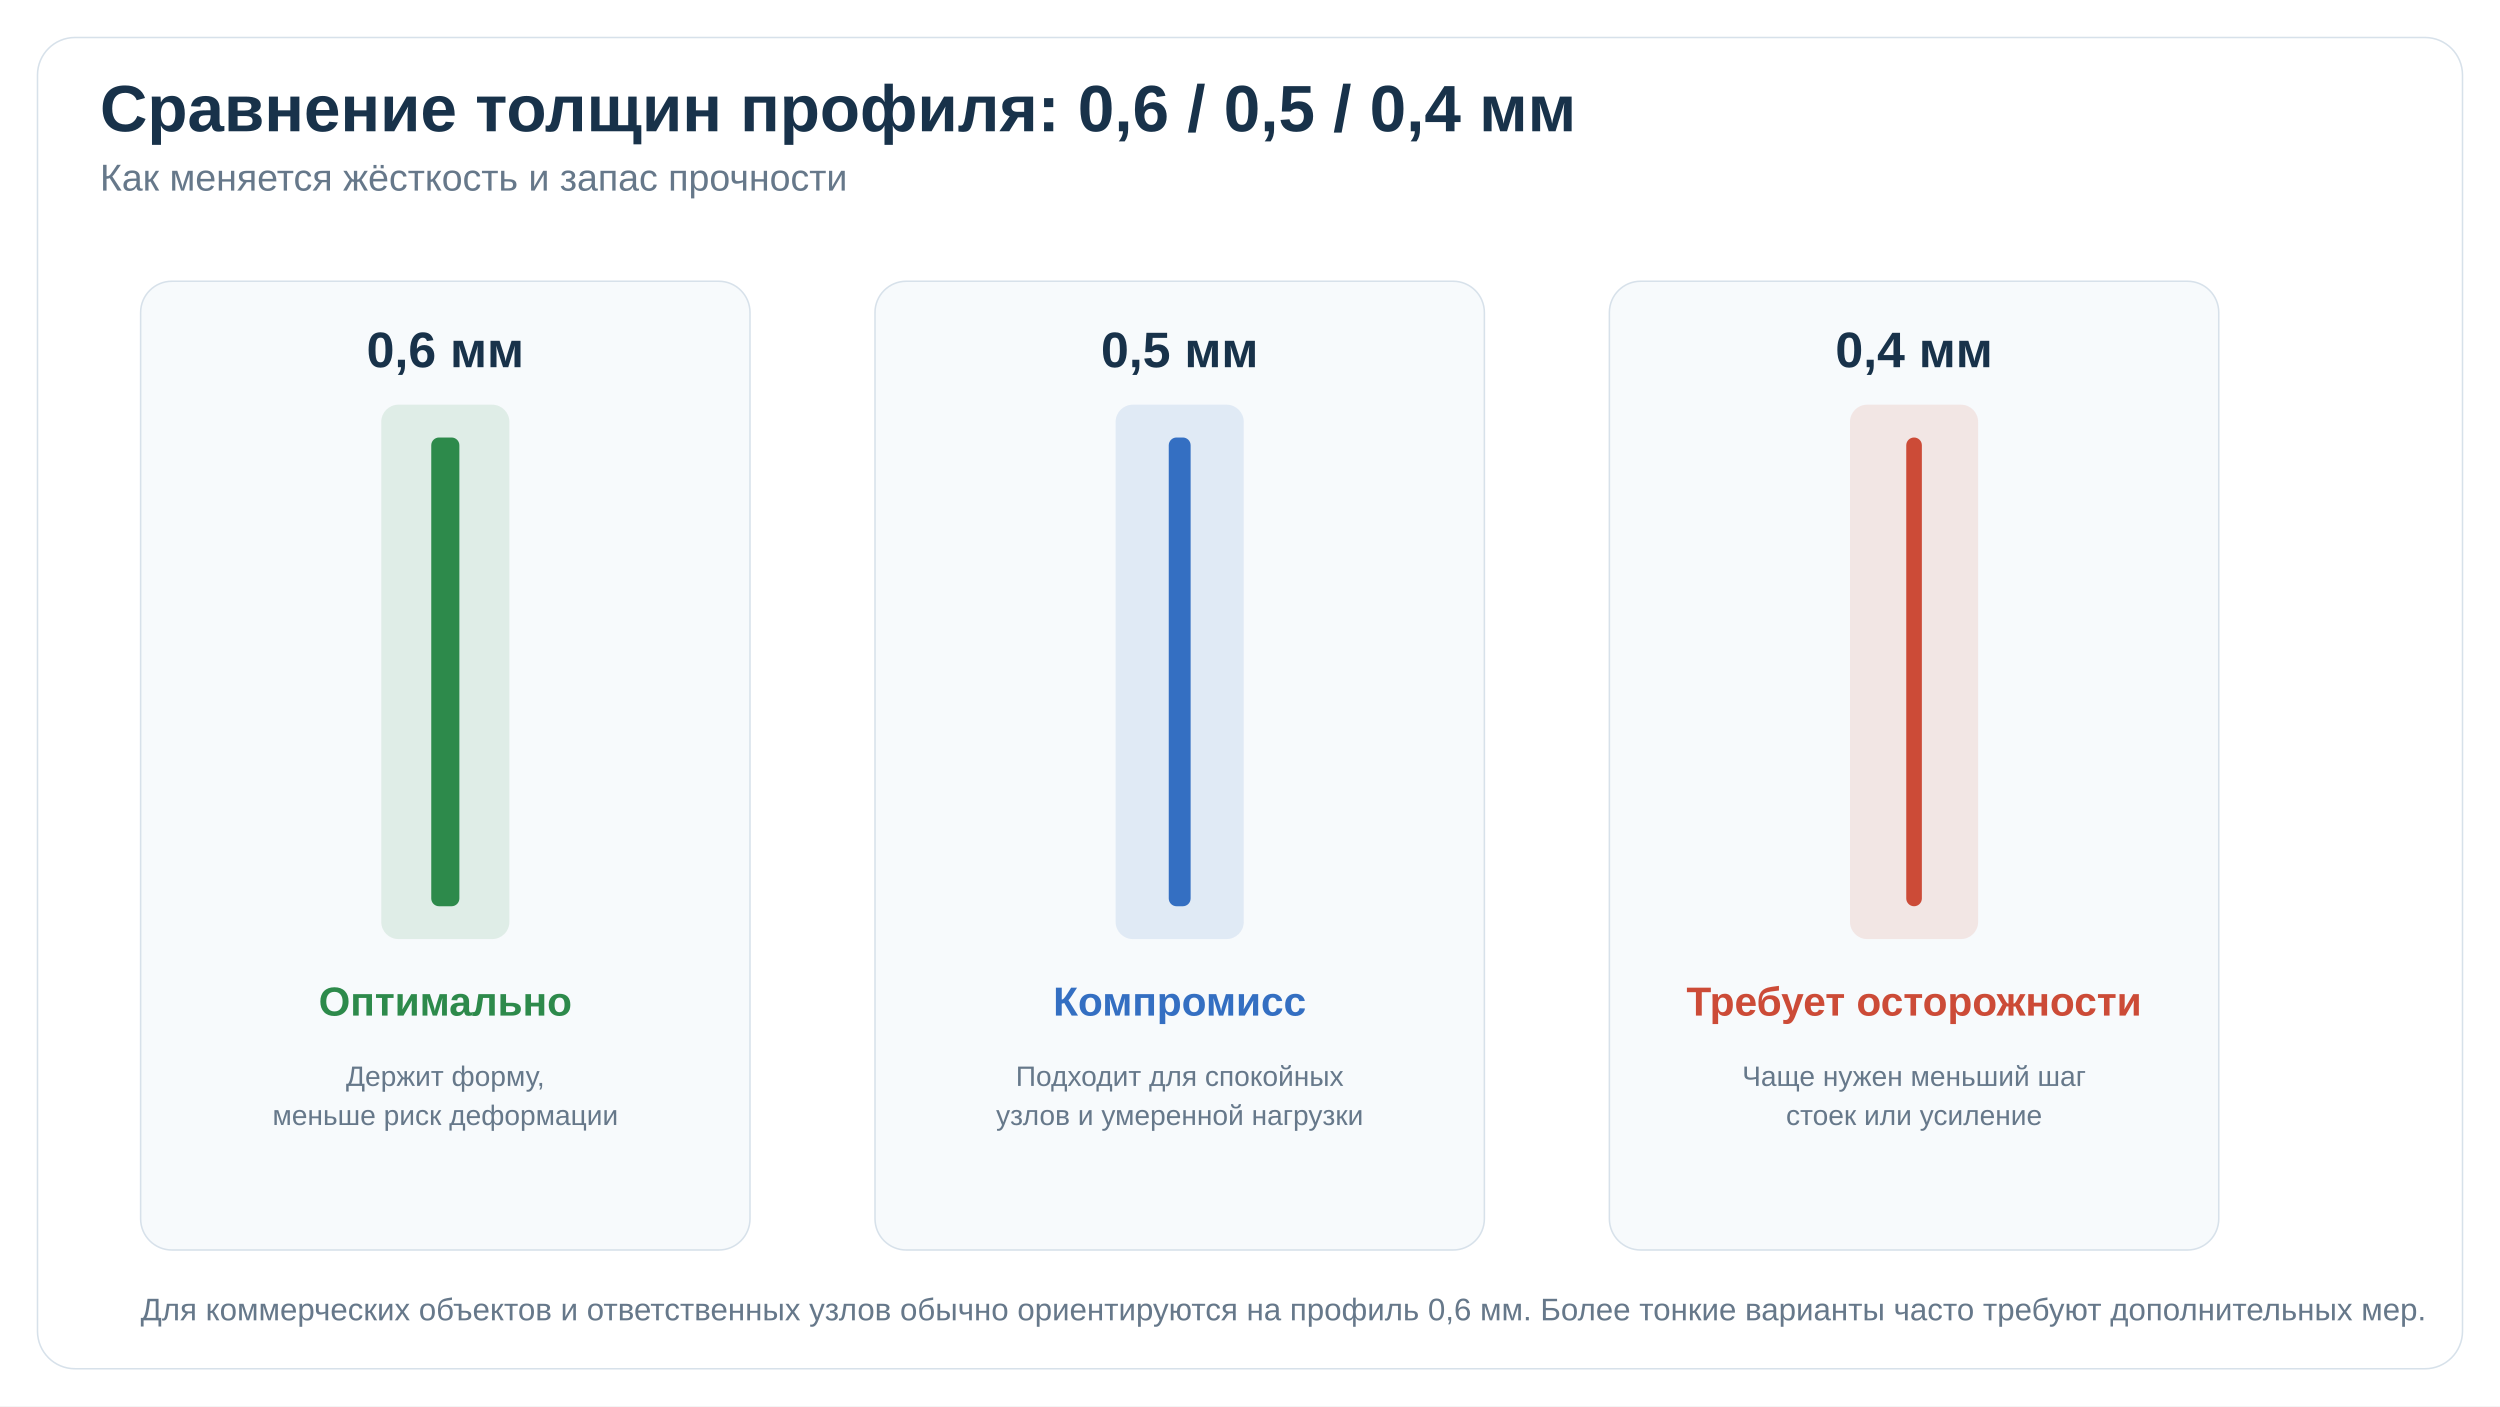
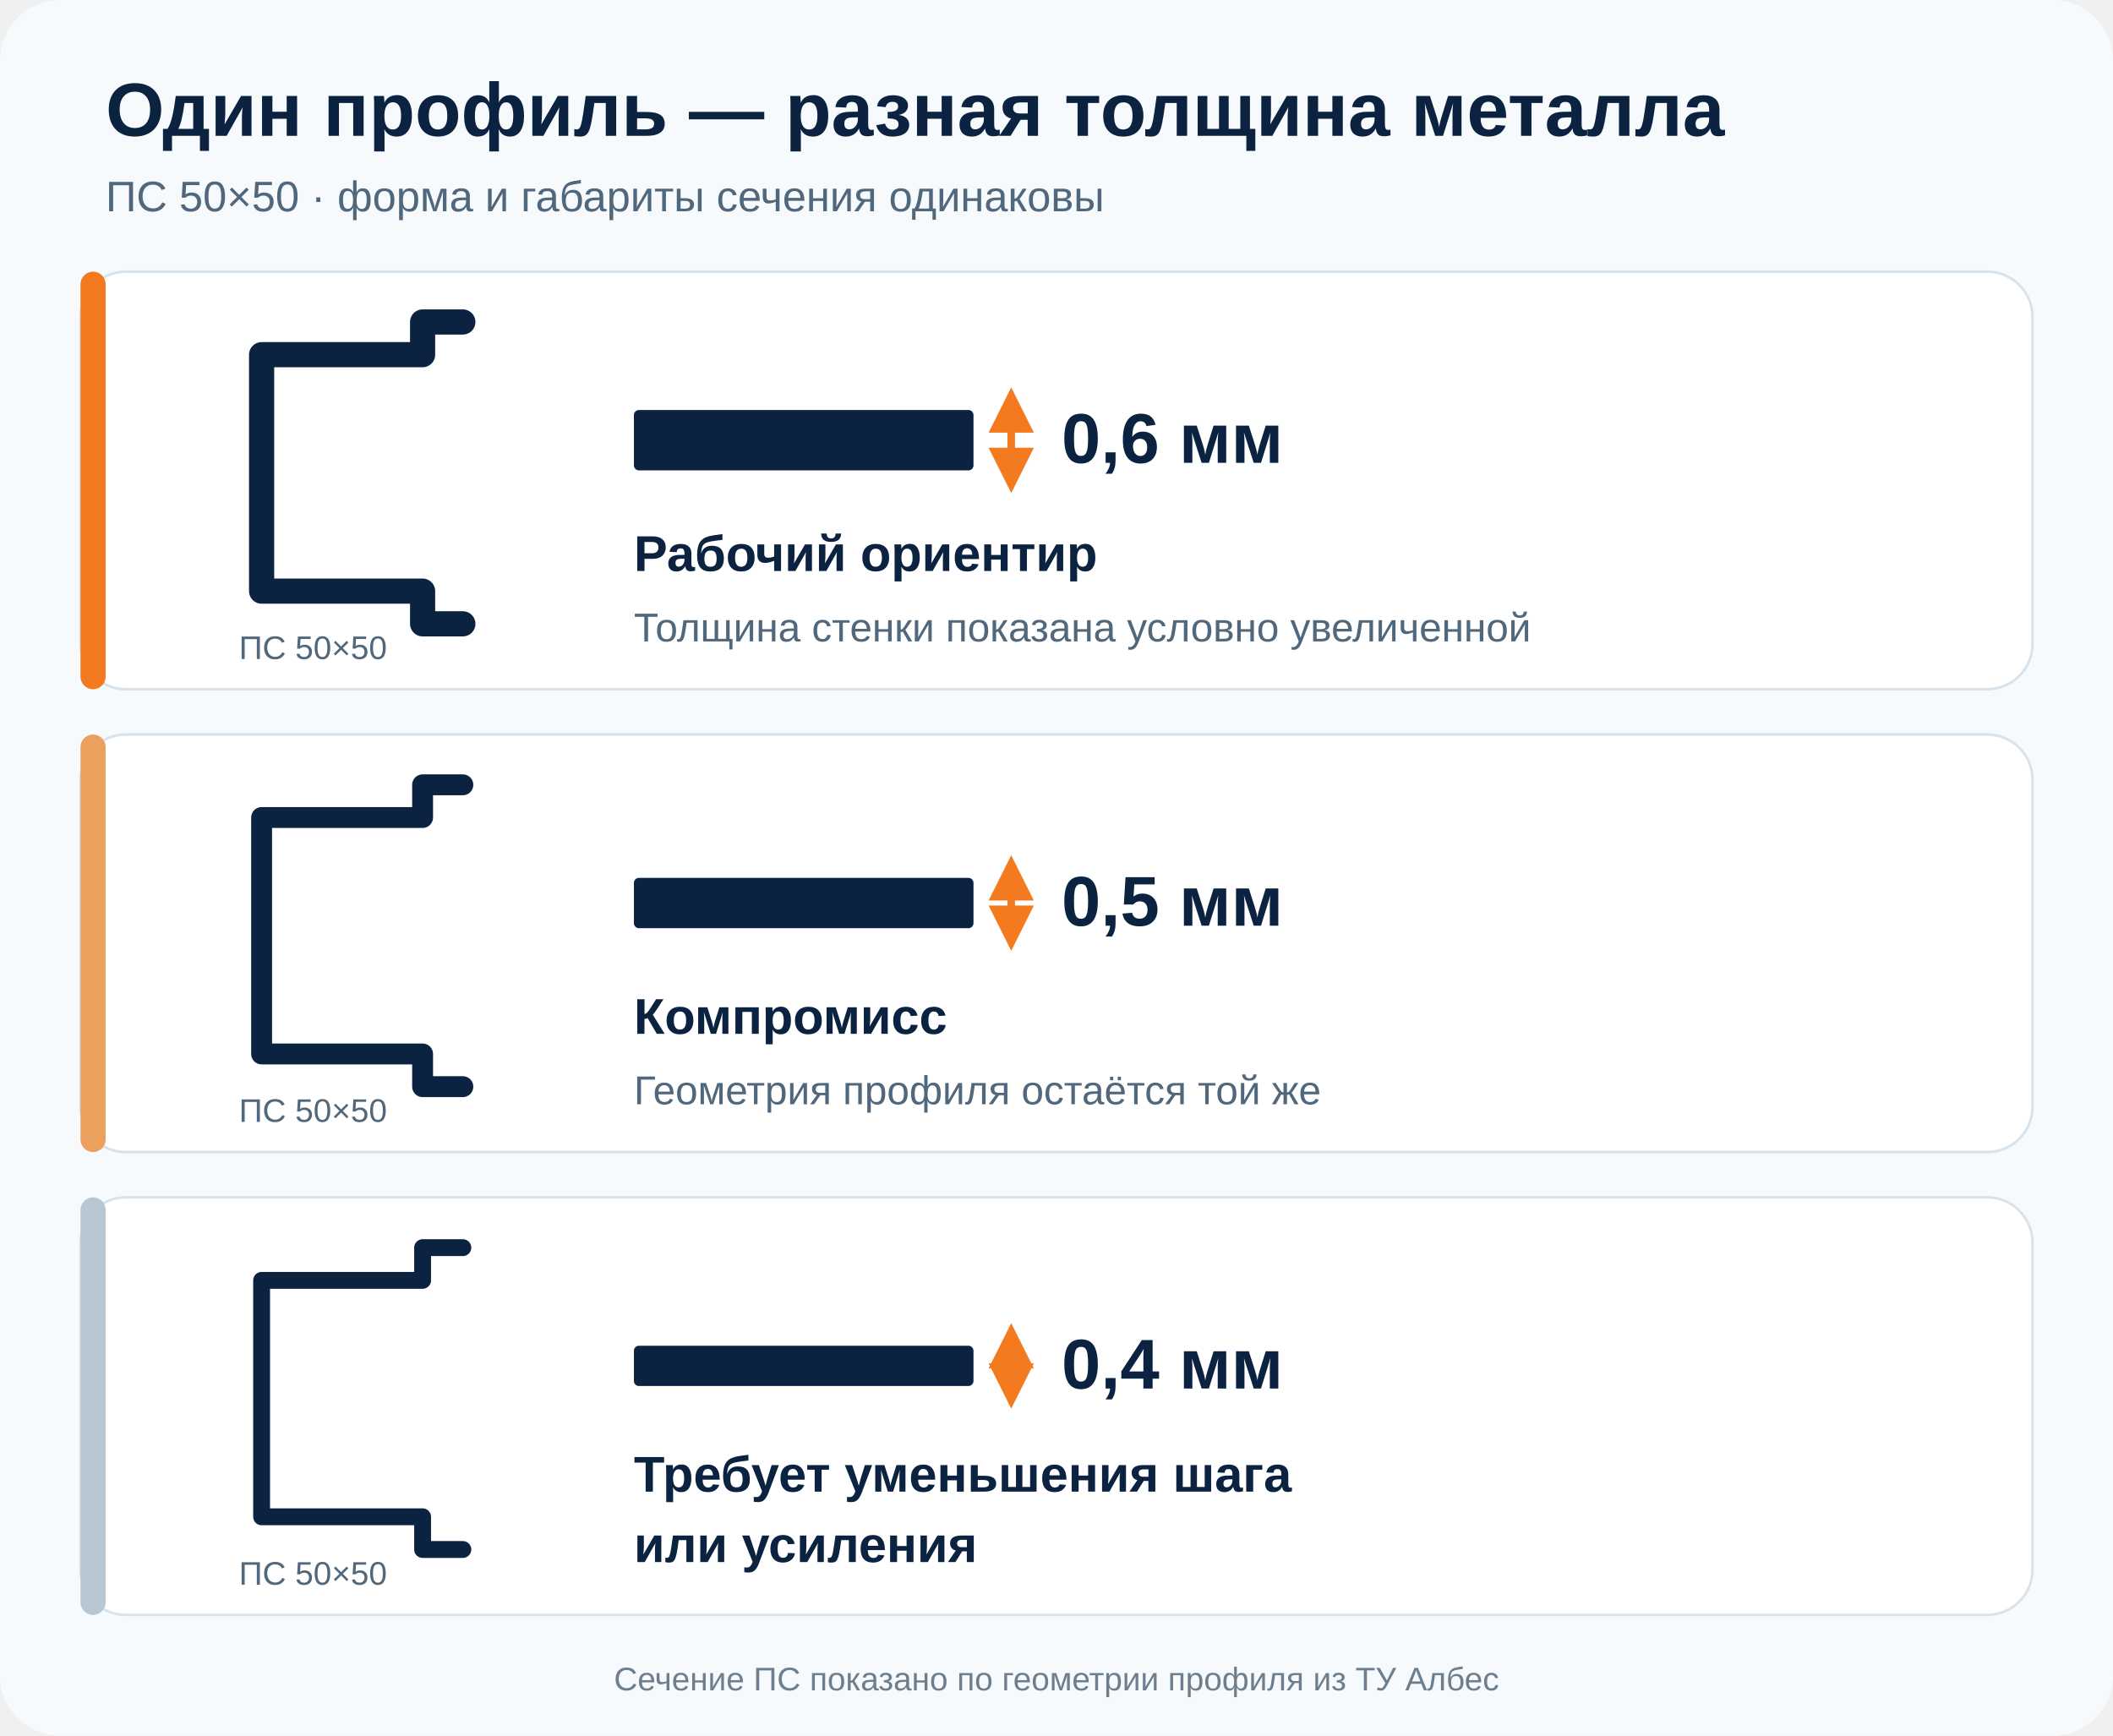
- <svg xmlns="http://www.w3.org/2000/svg" width="1600" height="900" viewBox="0 0 1600 900">
-   <rect width="1600" height="900" fill="#ffffff" />
+ <svg xmlns="http://www.w3.org/2000/svg" width="840" height="690" viewBox="0 0 840 690" role="img" aria-labelledby="title desc">
  <defs>
-     <marker id="arr" markerWidth="8" markerHeight="8" refX="4" refY="4" orient="auto">
-       <path d="M0,4 L8,0 L8,8 Z" fill="#f28c28" />
+     <marker id="arrowOrange" viewBox="0 0 10 10" refX="5" refY="5" markerWidth="6" markerHeight="6" orient="auto-start-reverse">
+       <path d="M 0 0 L 10 5 L 0 10 z" fill="#F47A20" />
    </marker>
-     <marker id="arrS" markerWidth="8" markerHeight="8" refX="4" refY="4" orient="auto">
-       <path d="M8,4 L0,0 L0,8 Z" fill="#f28c28" />
-     </marker>
+     <filter id="shadow" x="-10%" y="-10%" width="120%" height="130%">
+       <feDropShadow dx="0" dy="2" stdDeviation="3" flood-color="#0B2340" flood-opacity=".10" />
+     </filter>
+     <path id="psProfile" d="M112 30 H96 V43 H32 V137 H96 V150 H112" />
  </defs>
-   <rect x="24" y="24" width="1552" height="852" rx="24" fill="#ffffff" stroke="#d7e1ea" />
-   <text x="64" y="84" fill="#18324a" font-family="Arial" font-size="42" font-weight="700">Сравнение толщин профиля: 0,6 / 0,5 / 0,4 мм</text>
-   <text x="64" y="122" fill="#66788a" font-family="Arial" font-size="24">Как меняется жёсткость и запас прочности</text>
-   <rect x="90" y="180" width="390" height="620" rx="20" fill="#f7fafc" stroke="#d7e1ea" />
-   <text x="285" y="235" text-anchor="middle" fill="#18324a" font-size="32" font-family="Arial" font-weight="700">0,6 мм</text>
-   <rect x="245" y="260" width="80" height="340" rx="10" fill="#2d8a4b" opacity="0.12" stroke="#2d8a4b" stroke-width="2" />
-   <rect x="276.0" y="280" width="18" height="300" rx="5" fill="#2d8a4b" />
-   <text x="285" y="650" text-anchor="middle" fill="#2d8a4b" font-size="26" font-family="Arial" font-weight="700">Оптимально</text>
-   <text x="285" y="695" text-anchor="middle" fill="#66788a" font-size="18" font-family="Arial">Держит форму,</text>
-   <text x="285" y="720" text-anchor="middle" fill="#66788a" font-size="18" font-family="Arial">меньше риск деформации</text>
-   <rect x="560" y="180" width="390" height="620" rx="20" fill="#f7fafc" stroke="#d7e1ea" />
-   <text x="755" y="235" text-anchor="middle" fill="#18324a" font-size="32" font-family="Arial" font-weight="700">0,5 мм</text>
-   <rect x="715" y="260" width="80" height="340" rx="10" fill="#346fc2" opacity="0.12" stroke="#346fc2" stroke-width="2" />
-   <rect x="748.0" y="280" width="14" height="300" rx="5" fill="#346fc2" />
-   <text x="755" y="650" text-anchor="middle" fill="#346fc2" font-size="26" font-family="Arial" font-weight="700">Компромисс</text>
-   <text x="755" y="695" text-anchor="middle" fill="#66788a" font-size="18" font-family="Arial">Подходит для спокойных</text>
-   <text x="755" y="720" text-anchor="middle" fill="#66788a" font-size="18" font-family="Arial">узлов и умеренной нагрузки</text>
-   <rect x="1030" y="180" width="390" height="620" rx="20" fill="#f7fafc" stroke="#d7e1ea" />
-   <text x="1225" y="235" text-anchor="middle" fill="#18324a" font-size="32" font-family="Arial" font-weight="700">0,4 мм</text>
-   <rect x="1185" y="260" width="80" height="340" rx="10" fill="#cc4b37" opacity="0.12" stroke="#cc4b37" stroke-width="2" />
-   <rect x="1220.0" y="280" width="10" height="300" rx="5" fill="#cc4b37" />
-   <text x="1225" y="650" text-anchor="middle" fill="#cc4b37" font-size="26" font-family="Arial" font-weight="700">Требует осторожности</text>
-   <text x="1225" y="695" text-anchor="middle" fill="#66788a" font-size="18" font-family="Arial">Чаще нужен меньший шаг</text>
-   <text x="1225" y="720" text-anchor="middle" fill="#66788a" font-size="18" font-family="Arial">стоек или усиление</text>
-   <text x="90" y="845" fill="#66788a" font-size="20" font-family="Arial">Для коммерческих объектов и ответственных узлов обычно ориентируются на профиль 0,6 мм. Более тонкие варианты часто требуют дополнительных мер.</text>
+   <rect width="840" height="690" rx="24" fill="#F7FAFC" />
+   <text x="42" y="54" font-family="Arial, 'DejaVu Sans', sans-serif" font-size="30" font-weight="700" fill="#0B2340">Один профиль — разная толщина металла</text>
+   <text x="42" y="84" font-family="Arial, 'DejaVu Sans', sans-serif" font-size="17" fill="#50677C">ПС 50×50 · форма и габариты сечения одинаковы</text>
+   <g transform="translate(32 108)">
+     <rect width="776" height="166" rx="18" fill="#FFFFFF" stroke="#D8E2EA" />
+     <rect width="10" height="166" rx="5" fill="#F47A20" />
+     <g transform="translate(40 -10)">
+       <use href="#psProfile" fill="none" stroke="#0B2340" stroke-width="10" stroke-linejoin="round" stroke-linecap="round" />
+       <text x="23" y="164" font-family="Arial, 'DejaVu Sans', sans-serif" font-size="13" fill="#50677C">ПС 50×50</text>
+     </g>
+     <g transform="translate(220 35)">
+       <rect x="0" y="20" width="135" height="24" rx="2" fill="#0B2340" />
+       <line x1="150" y1="20" x2="150" y2="44" stroke="#F47A20" stroke-width="3" marker-start="url(#arrowOrange)" marker-end="url(#arrowOrange)" />
+       <text x="170" y="41" font-family="Arial, 'DejaVu Sans', sans-serif" font-size="28" font-weight="700" fill="#0B2340">0,6 мм</text>
+       <text x="0" y="84" font-family="Arial, 'DejaVu Sans', sans-serif" font-size="20" font-weight="700" fill="#0B2340">Рабочий ориентир</text>
+       <text x="0" y="112" font-family="Arial, 'DejaVu Sans', sans-serif" font-size="16" fill="#50677C">Толщина стенки показана условно увеличенной</text>
+     </g>
+   </g>
+   <g transform="translate(32 292)">
+     <rect width="776" height="166" rx="18" fill="#FFFFFF" stroke="#D8E2EA" />
+     <rect width="10" height="166" rx="5" fill="#EBA15D" />
+     <g transform="translate(40 -10)">
+       <use href="#psProfile" fill="none" stroke="#0B2340" stroke-width="8.3" stroke-linejoin="round" stroke-linecap="round" />
+       <text x="23" y="164" font-family="Arial, 'DejaVu Sans', sans-serif" font-size="13" fill="#50677C">ПС 50×50</text>
+     </g>
+     <g transform="translate(220 35)">
+       <rect x="0" y="22" width="135" height="20" rx="2" fill="#0B2340" />
+       <line x1="150" y1="22" x2="150" y2="42" stroke="#F47A20" stroke-width="3" marker-start="url(#arrowOrange)" marker-end="url(#arrowOrange)" />
+       <text x="170" y="41" font-family="Arial, 'DejaVu Sans', sans-serif" font-size="28" font-weight="700" fill="#0B2340">0,5 мм</text>
+       <text x="0" y="84" font-family="Arial, 'DejaVu Sans', sans-serif" font-size="20" font-weight="700" fill="#0B2340">Компромисс</text>
+       <text x="0" y="112" font-family="Arial, 'DejaVu Sans', sans-serif" font-size="16" fill="#50677C">Геометрия профиля остаётся той же</text>
+     </g>
+   </g>
+   <g transform="translate(32 476)">
+     <rect width="776" height="166" rx="18" fill="#FFFFFF" stroke="#D8E2EA" />
+     <rect width="10" height="166" rx="5" fill="#B9C7D2" />
+     <g transform="translate(40 -10)">
+       <use href="#psProfile" fill="none" stroke="#0B2340" stroke-width="6.7" stroke-linejoin="round" stroke-linecap="round" />
+       <text x="23" y="164" font-family="Arial, 'DejaVu Sans', sans-serif" font-size="13" fill="#50677C">ПС 50×50</text>
+     </g>
+     <g transform="translate(220 35)">
+       <rect x="0" y="24" width="135" height="16" rx="2" fill="#0B2340" />
+       <line x1="150" y1="24" x2="150" y2="40" stroke="#F47A20" stroke-width="3" marker-start="url(#arrowOrange)" marker-end="url(#arrowOrange)" />
+       <text x="170" y="41" font-family="Arial, 'DejaVu Sans', sans-serif" font-size="28" font-weight="700" fill="#0B2340">0,4 мм</text>
+       <text x="0" y="82" font-family="Arial, 'DejaVu Sans', sans-serif" font-size="20" font-weight="700" fill="#0B2340">Требует уменьшения шага</text>
+       <text x="0" y="110" font-family="Arial, 'DejaVu Sans', sans-serif" font-size="20" font-weight="700" fill="#0B2340">или усиления</text>
+     </g>
+   </g>
+   <text x="420" y="672" text-anchor="middle" font-family="Arial, 'DejaVu Sans', sans-serif" font-size="13" fill="#6D7F8E">Сечение ПС показано по геометрии профиля из ТУ Албес</text>
</svg>
